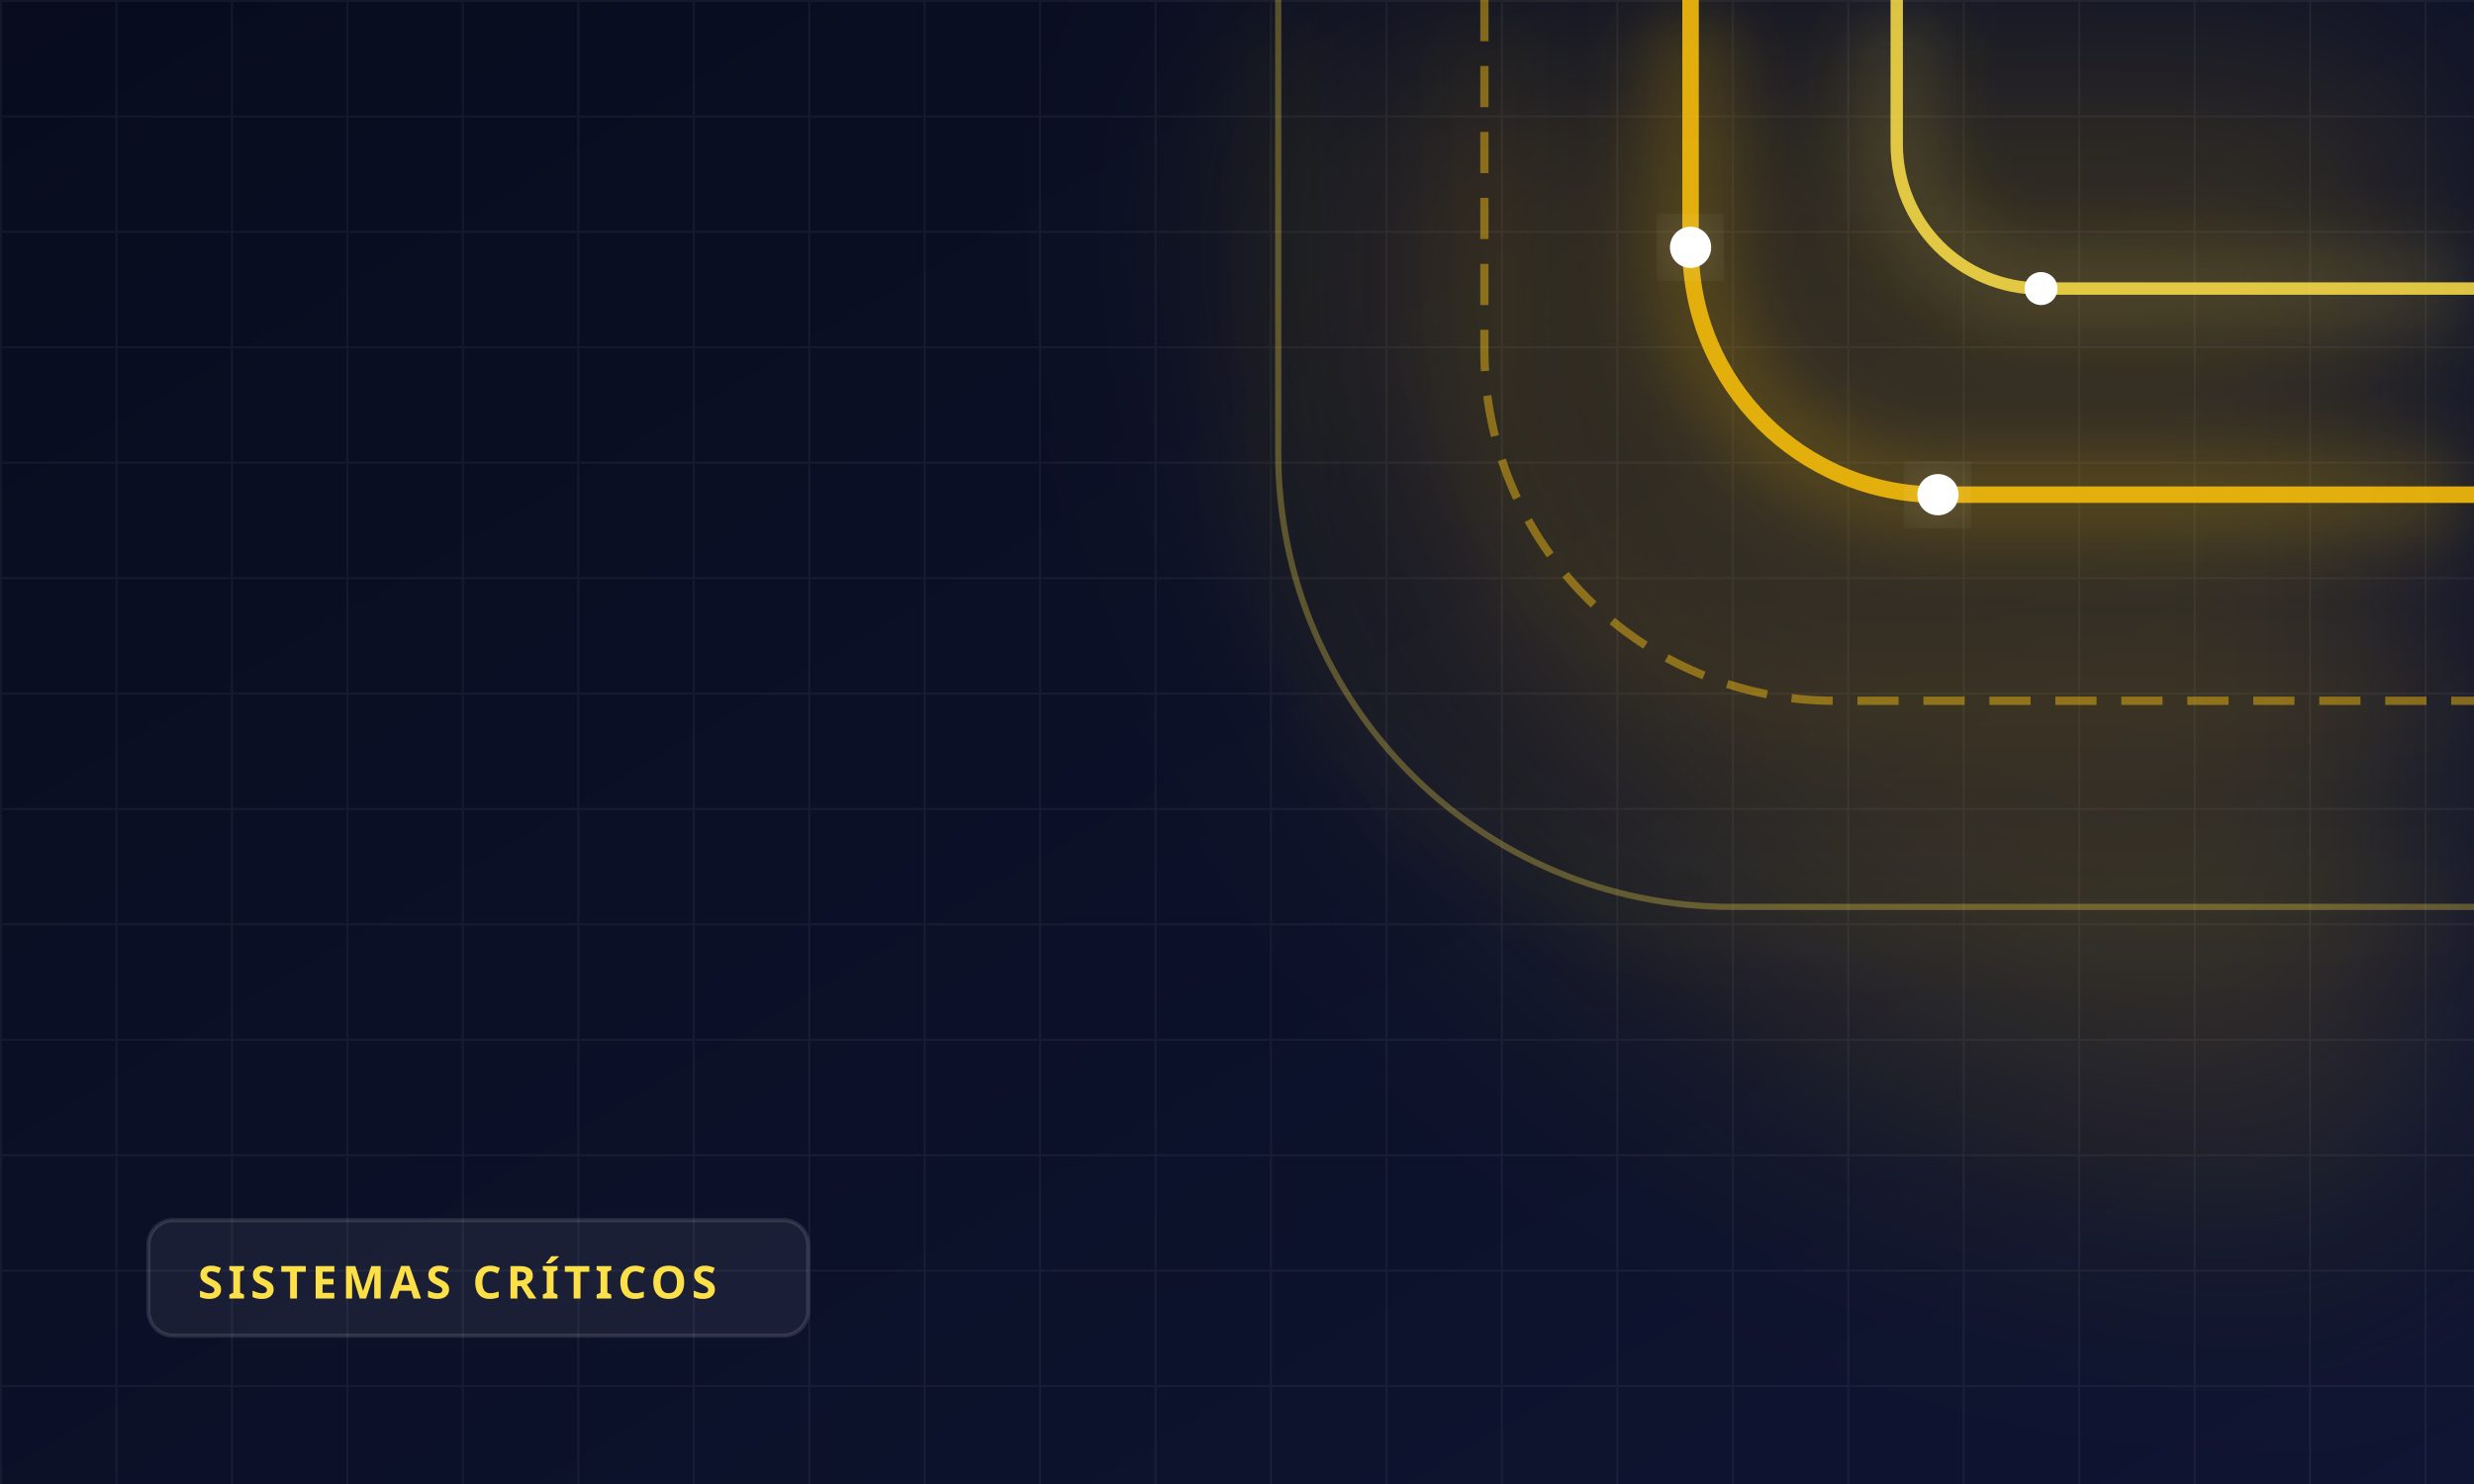
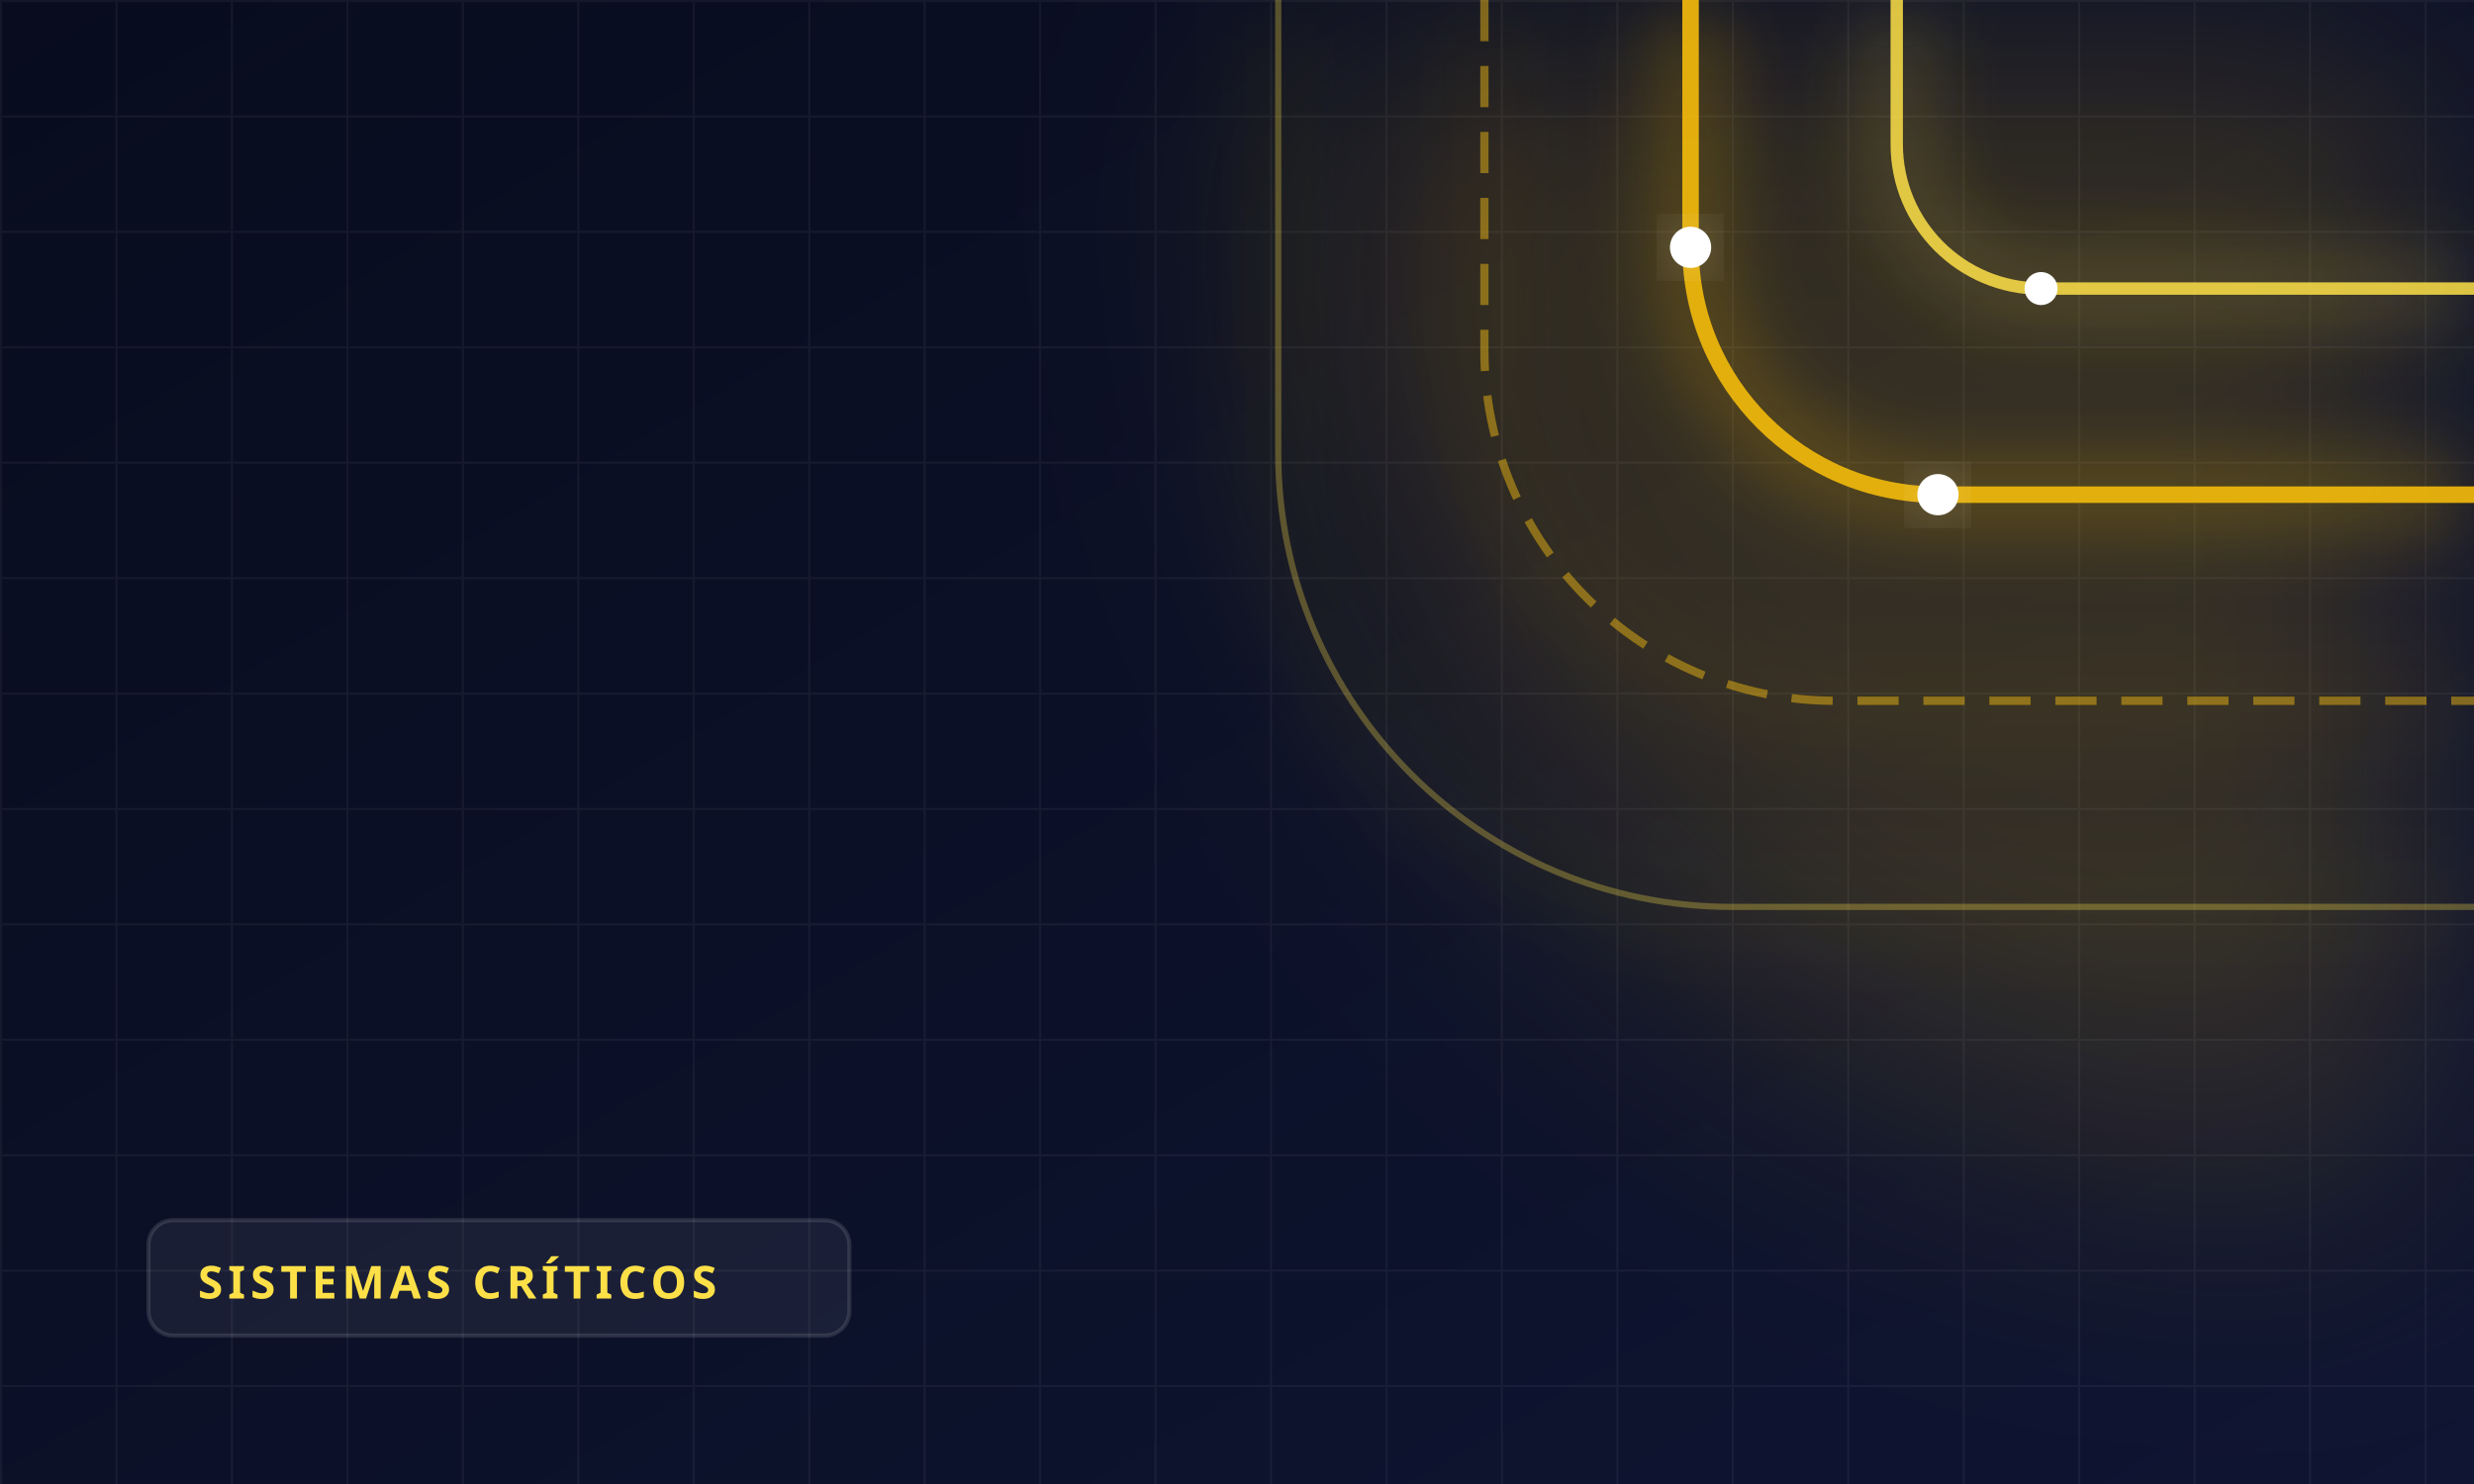
<svg xmlns="http://www.w3.org/2000/svg" viewBox="0 0 600 360" width="100%" height="100%">
  <defs>
-     <linearGradient id="bg" x1="0%" y1="0%" x2="100%" y2="100%">
+     <linearGradient id="bg_EAB308" x1="0%" y1="0%" x2="100%" y2="100%">
      <stop offset="0%" stop-color="#080C1E" />
      <stop offset="100%" stop-color="#0F1532" />
    </linearGradient>
-     <filter id="glow" x="-30%" y="-30%" width="160%" height="160%">
+     <filter id="glow_EAB308" x="-30%" y="-30%" width="160%" height="160%">
      <feGaussianBlur stdDeviation="10" result="blur" />
      <feMerge>
        <feMergeNode in="blur" />
        <feMergeNode in="SourceGraphic" />
      </feMerge>
    </filter>
-     <pattern id="grid" width="28" height="28" patternUnits="userSpaceOnUse">
+     <pattern id="grid_EAB308" width="28" height="28" patternUnits="userSpaceOnUse">
      <path d="M 28 0 L 0 0 0 28" fill="none" stroke="rgba(255,255,255,0.05)" stroke-width="1" />
    </pattern>
  </defs>
-   <rect width="600" height="360" fill="url(#bg)" />
-   <rect width="600" height="360" fill="url(#grid)" />
+   <rect width="600" height="360" fill="url(#bg_EAB308)" />
+   <rect width="600" height="360" fill="url(#grid_EAB308)" />
  <circle cx="560" cy="40" r="240" fill="#EAB308" opacity="0.18" filter="blur(36px)" />
-   <g filter="url(#glow)">
+   <g filter="url(#glow_EAB308)">
    <path d="M 410 0 L 410 60 A 60 60 0 0 0 470 120 L 600 120" fill="none" stroke="#EAB308" stroke-width="4" opacity="0.95" />
    <path d="M 460 0 L 460 35 A 35 35 0 0 0 495 70 L 600 70" fill="none" stroke="#FDE047" stroke-width="3" opacity="0.85" />
    <path d="M 360 0 L 360 85 A 85 85 0 0 0 445 170 L 600 170" fill="none" stroke="#EAB308" stroke-width="2" opacity="0.5" stroke-dasharray="10 6" />
    <path d="M 310 0 L 310 110 A 110 110 0 0 0 420 220 L 600 220" fill="none" stroke="#FDE047" stroke-width="1.5" opacity="0.3" />
  </g>
-   <circle cx="410" cy="60" r="5" fill="#fff" filter="url(#glow)" />
-   <circle cx="470" cy="120" r="5" fill="#fff" filter="url(#glow)" />
+   <circle cx="410" cy="60" r="5" fill="#fff" filter="url(#glow_EAB308)" />
+   <circle cx="470" cy="120" r="5" fill="#fff" filter="url(#glow_EAB308)" />
  <circle cx="495" cy="70" r="4" fill="#fff" />
-   <rect x="36" y="296" width="160" height="28" rx="6" fill="rgba(255,255,255,0.06)" stroke="rgba(255,255,255,0.12)" />
+   <rect x="36" y="296" width="170" height="28" rx="6" fill="rgba(255,255,255,0.06)" stroke="rgba(255,255,255,0.12)" />
  <text x="48" y="315" font-family="'Plus Jakarta Sans', sans-serif" font-size="11" font-weight="600" fill="#FDE047" letter-spacing="1.2">SISTEMAS CRÍTICOS</text>
</svg>
